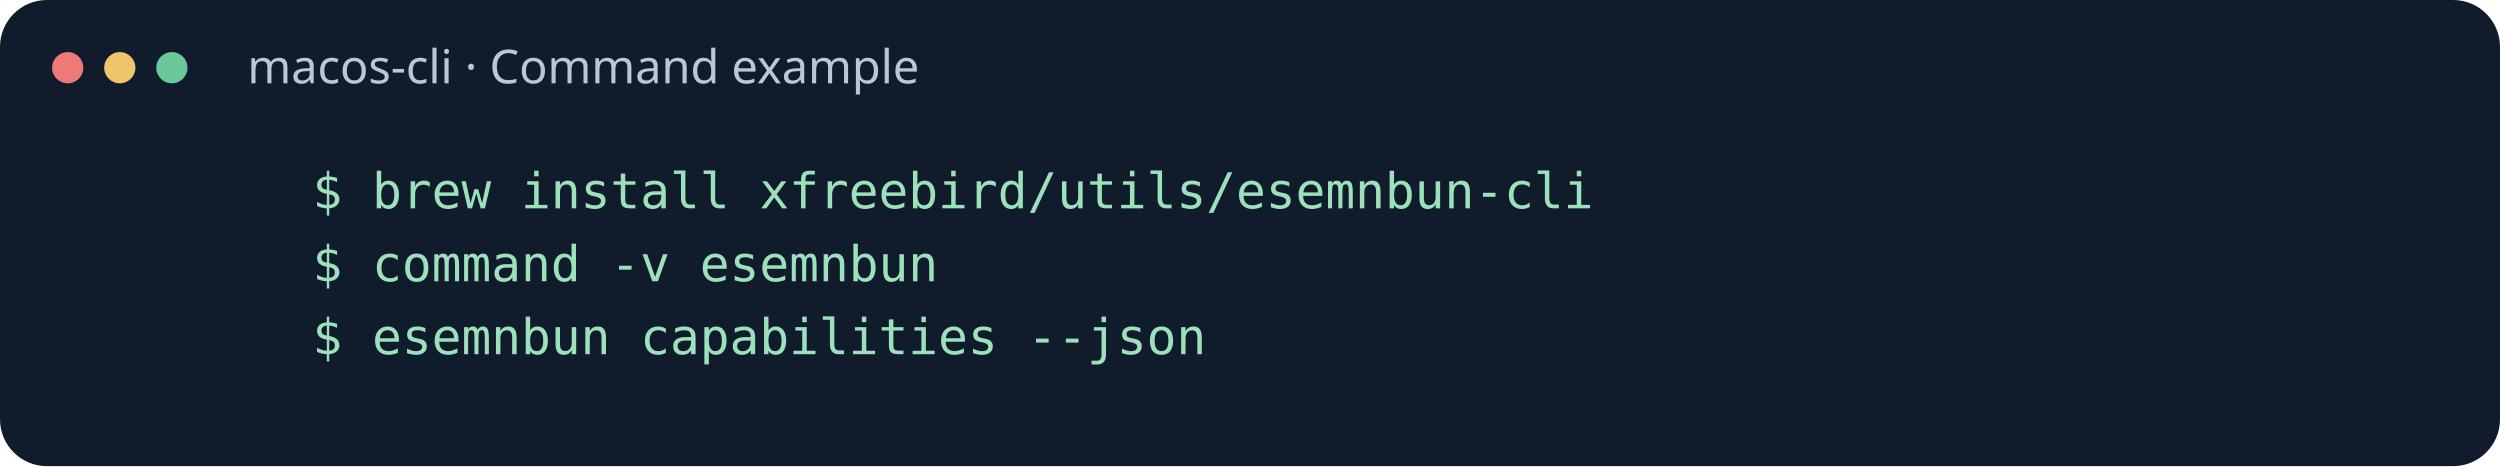
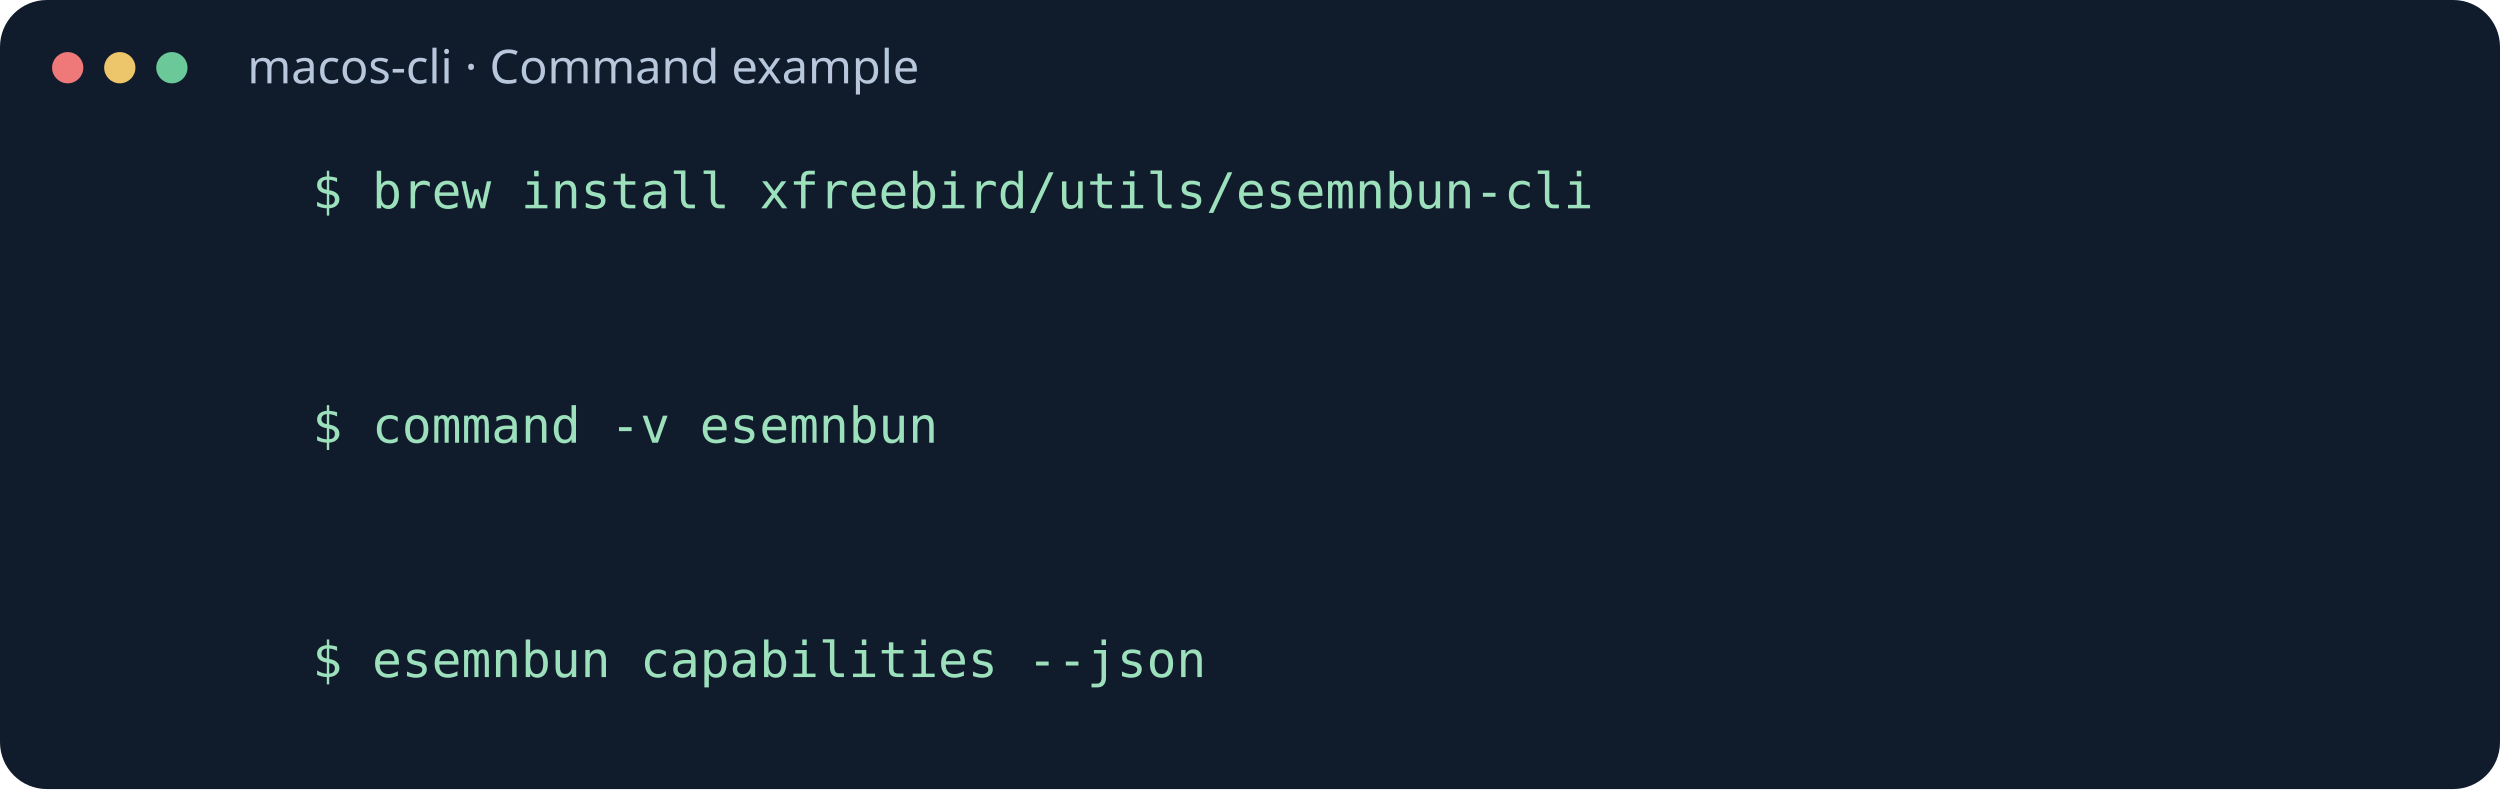
- <svg xmlns="http://www.w3.org/2000/svg" width="960" height="179" viewBox="0 0 960 179">
-   <rect width="960" height="179" rx="18" fill="#101b2c" />
+ <svg xmlns="http://www.w3.org/2000/svg" width="960" height="303" viewBox="0 0 960 303">
+   <rect width="960" height="303" rx="18" fill="#101b2c" />
  <circle cx="26" cy="26" r="6" fill="#ef7878" />
  <circle cx="46" cy="26" r="6" fill="#edc56a" />
  <circle cx="66" cy="26" r="6" fill="#6bc999" />
  <text x="95" y="32" font-family="sans-serif" font-size="18" fill="#b9c7dc">macos-cli · Command example</text>
  <text x="120" y="80" xml:space="preserve" font-family="DejaVu Sans Mono,Menlo,Consolas,monospace" font-size="19" fill="#9ce0bc">$ brew install xfreebird/utils/esemnbun-cli</text>
-   <text x="120" y="108" xml:space="preserve" font-family="DejaVu Sans Mono,Menlo,Consolas,monospace" font-size="19" fill="#9ce0bc">$ command -v esemnbun</text>
-   <text x="120" y="136" xml:space="preserve" font-family="DejaVu Sans Mono,Menlo,Consolas,monospace" font-size="19" fill="#9ce0bc">$ esemnbun capabilities --json</text>
+   <text x="120" y="170" xml:space="preserve" font-family="DejaVu Sans Mono,Menlo,Consolas,monospace" font-size="19" fill="#9ce0bc">$ command -v esemnbun</text>
+   <text x="120" y="260" xml:space="preserve" font-family="DejaVu Sans Mono,Menlo,Consolas,monospace" font-size="19" fill="#9ce0bc">$ esemnbun capabilities --json</text>
</svg>
